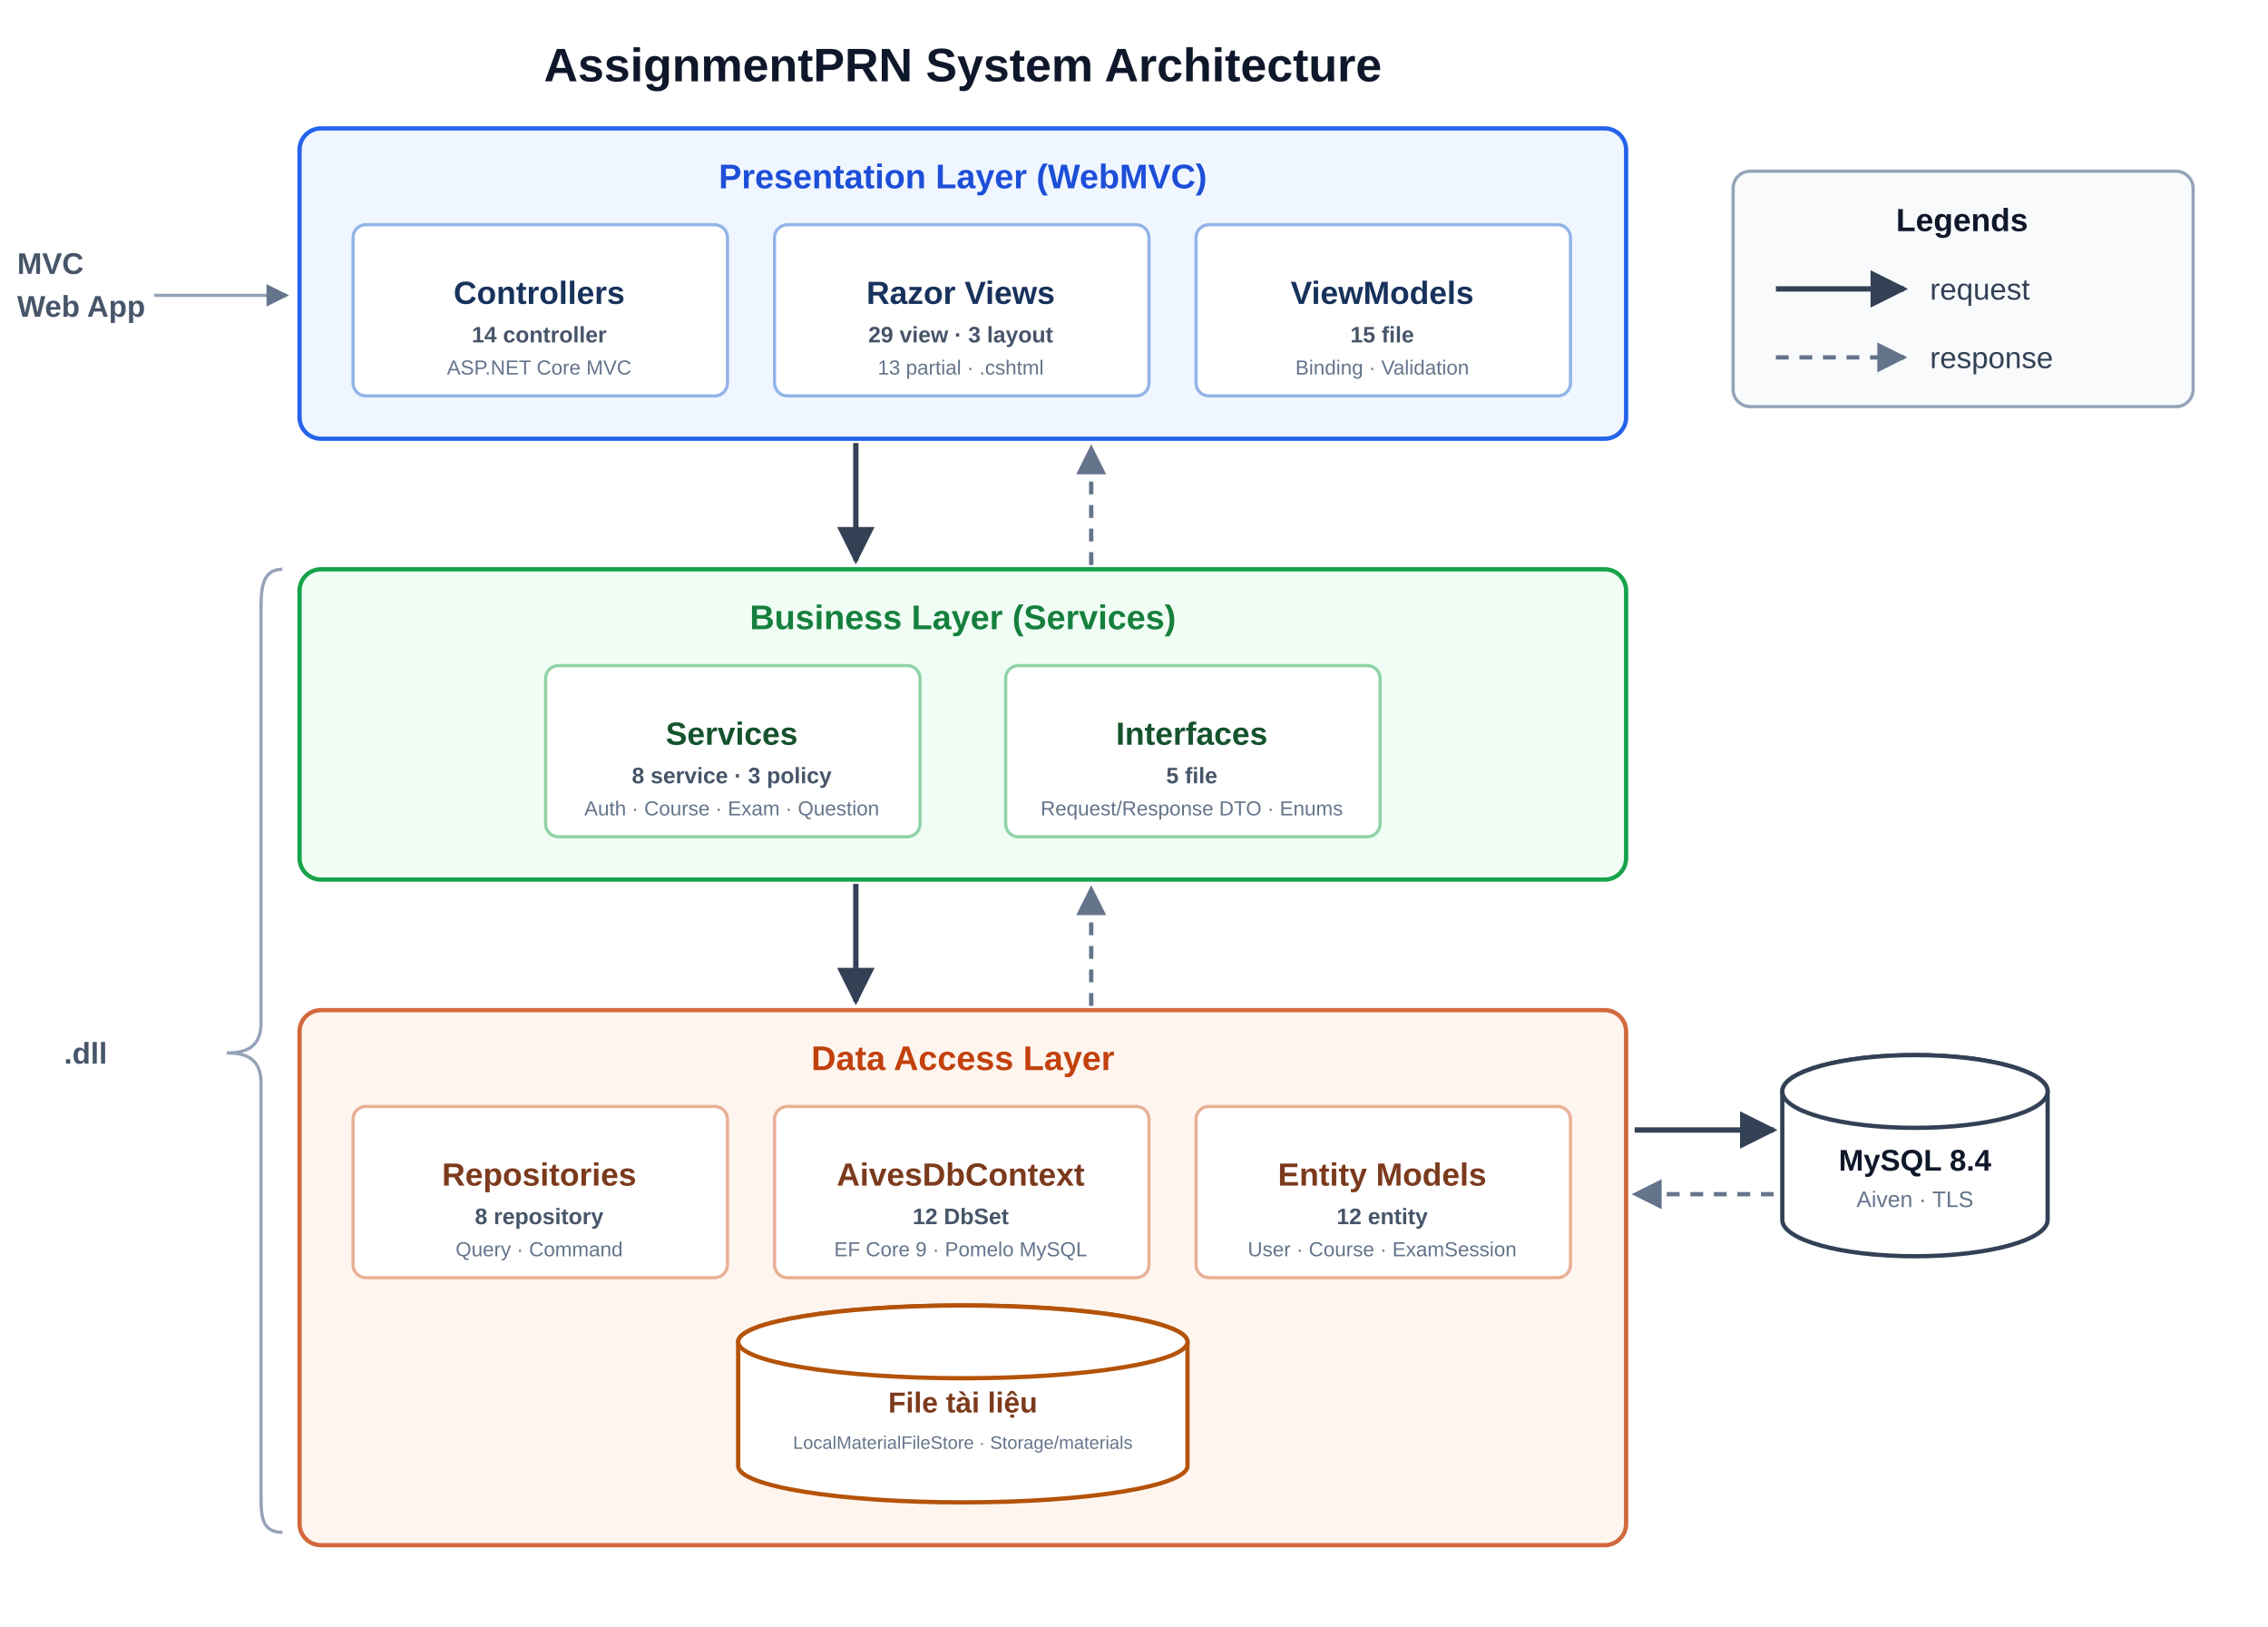
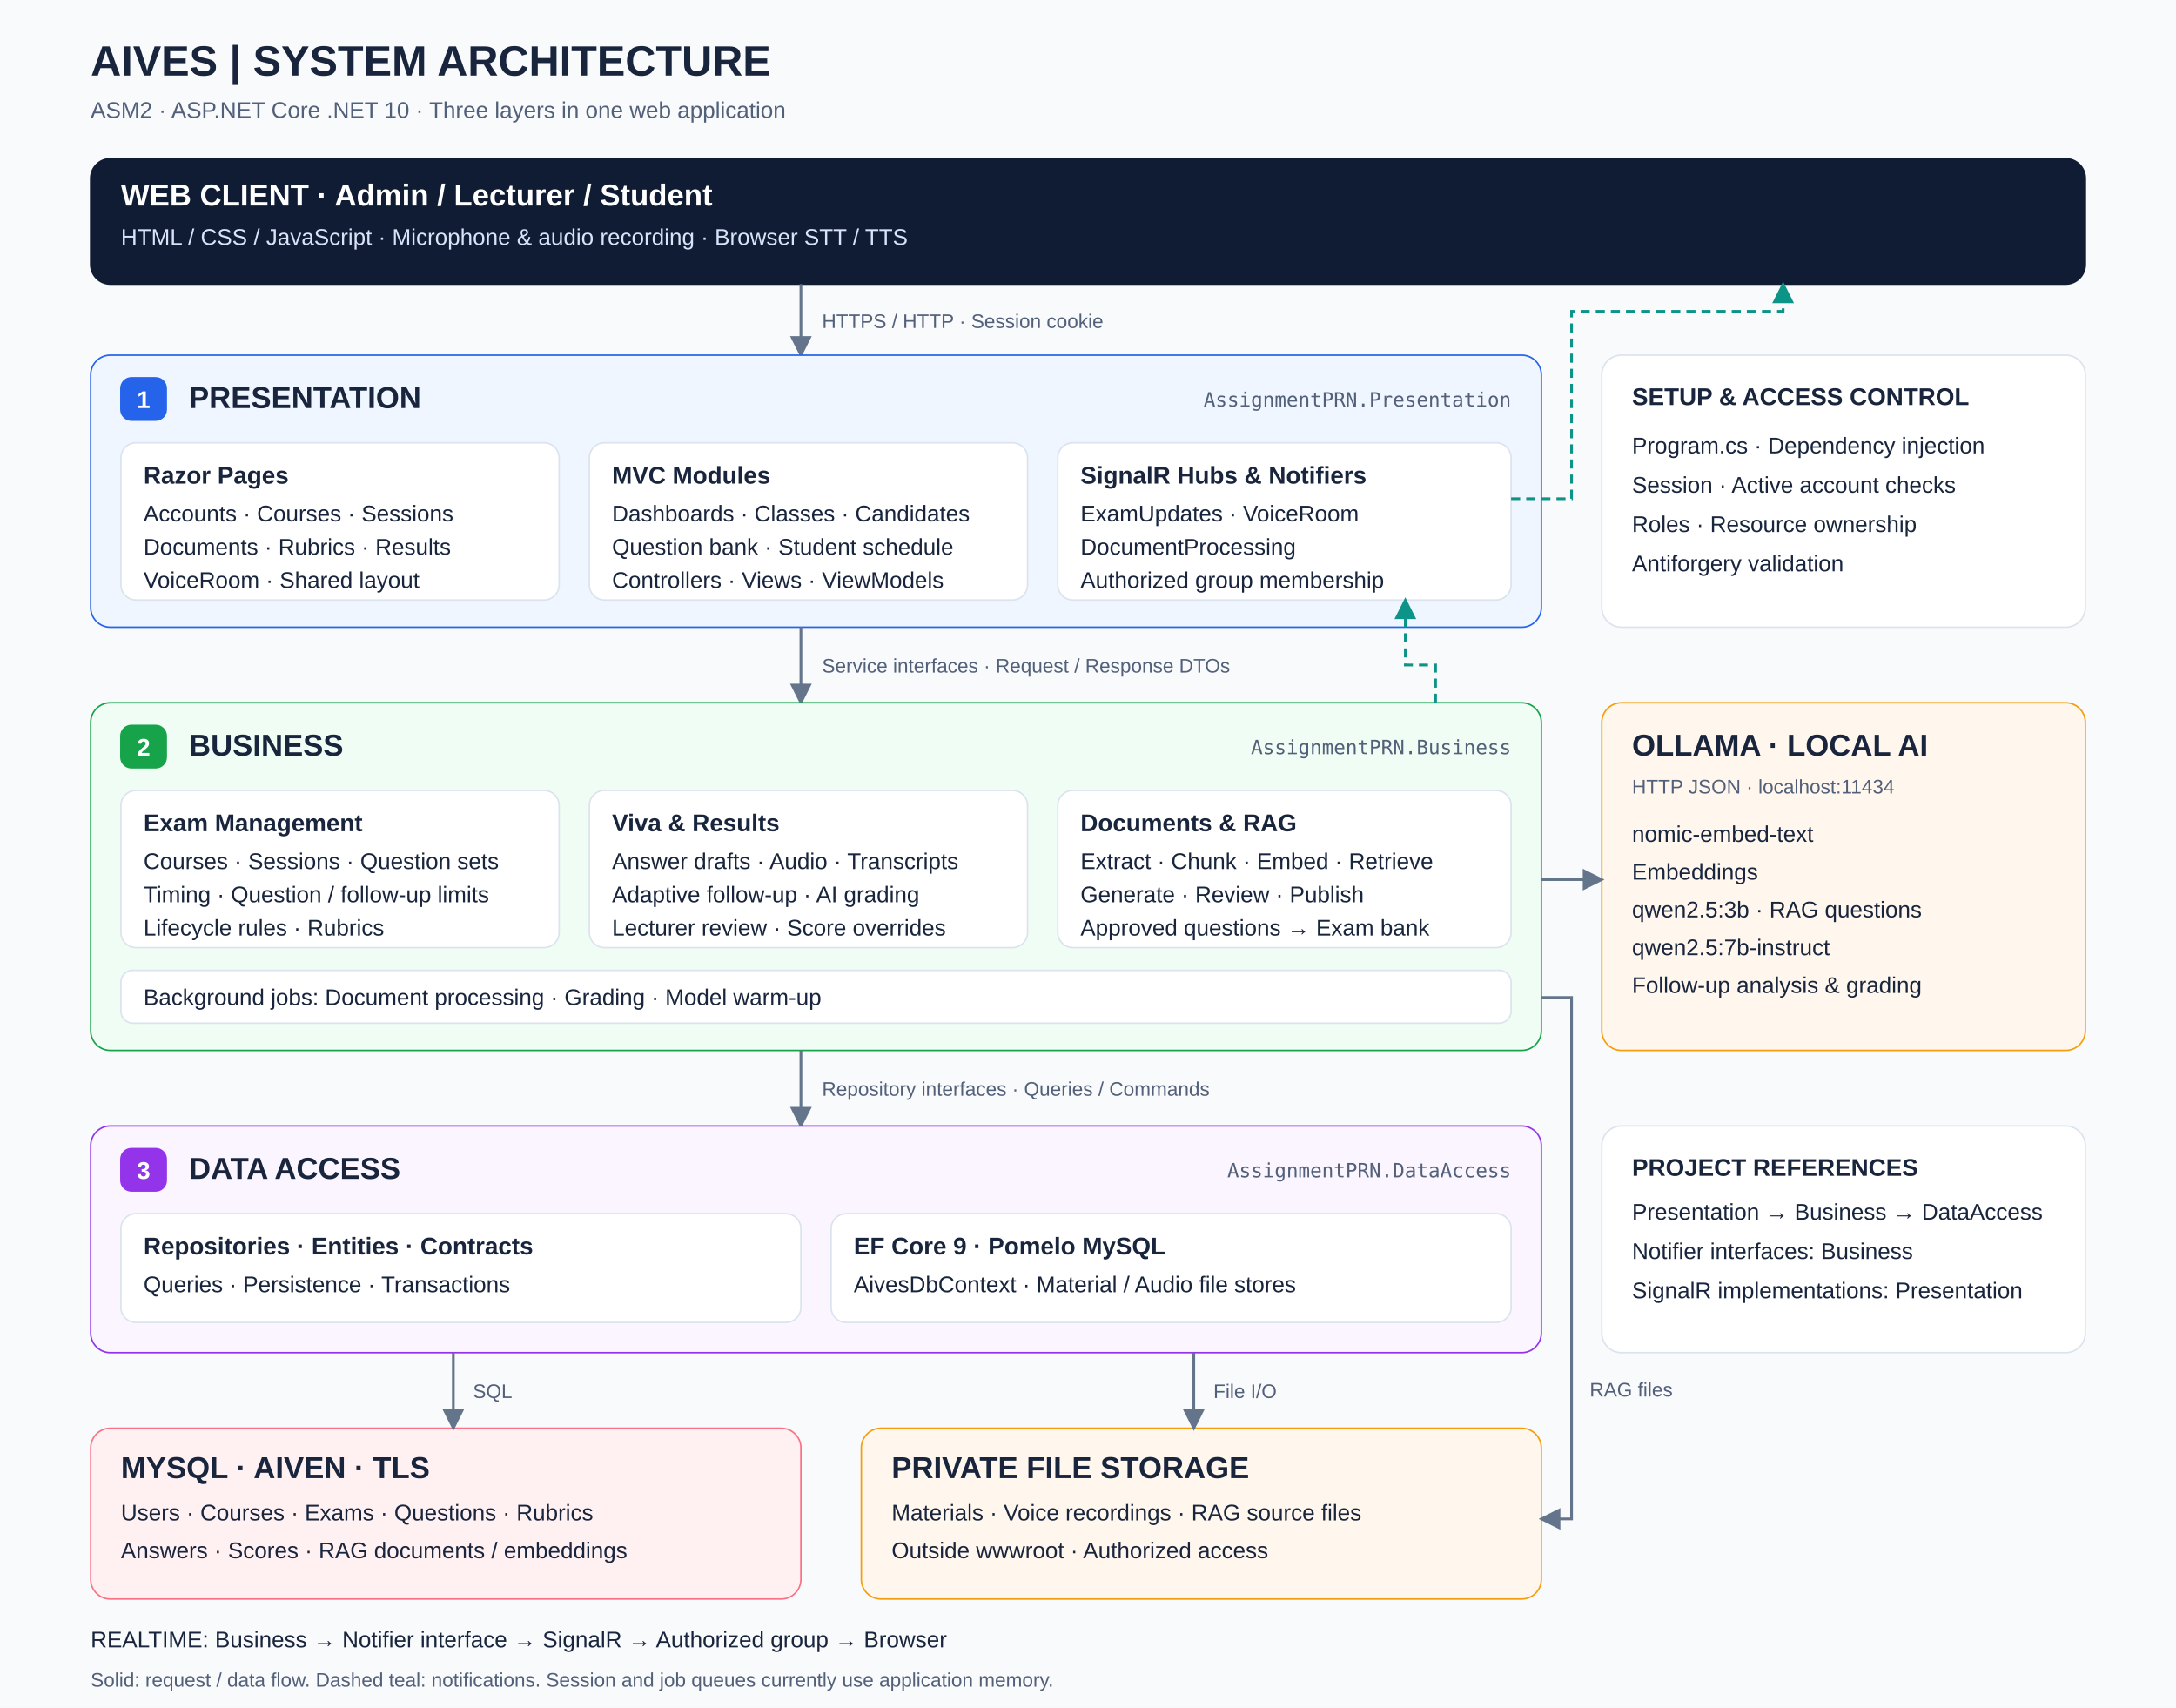
- <svg xmlns="http://www.w3.org/2000/svg" viewBox="-80 0 1060 760" width="1060" height="760" font-family="Segoe UI, Arial, sans-serif">
+ <svg xmlns="http://www.w3.org/2000/svg" width="1440" height="1130" viewBox="0 0 1440 1130" role="img" aria-labelledby="title desc">
  <defs>
-     <marker id="arrow" viewBox="0 0 10 10" refX="9" refY="5" markerWidth="7" markerHeight="7" orient="auto-start-reverse">
-       <path d="M 0 0 L 10 5 L 0 10 z" fill="#334155" />
+     <marker id="arrow" markerWidth="8" markerHeight="8" refX="7" refY="4" orient="auto-start-reverse">
+       <path d="M0 0L8 4L0 8Z" fill="#64748b" />
    </marker>
-     <marker id="arrowDash" viewBox="0 0 10 10" refX="9" refY="5" markerWidth="7" markerHeight="7" orient="auto-start-reverse">
-       <path d="M 0 0 L 10 5 L 0 10 z" fill="#64748b" />
+     <marker id="live" markerWidth="8" markerHeight="8" refX="7" refY="4" orient="auto-start-reverse">
+       <path d="M0 0L8 4L0 8Z" fill="#0d9488" />
    </marker>
  </defs>
-   <rect x="-80" y="0" width="1060" height="760" fill="#ffffff" />
-   <text x="370" y="38" text-anchor="middle" font-size="22" font-weight="700" fill="#0f172a">AssignmentPRN System Architecture</text>
-   <rect x="60" y="60" width="620" height="145" rx="10" fill="#eff6ff" stroke="#2563eb" stroke-width="2" />
-   <text x="370" y="88" text-anchor="middle" font-size="16" font-weight="700" fill="#1d4ed8">Presentation Layer (WebMVC)</text>
-   <rect x="85" y="105" width="175" height="80" rx="6" fill="#ffffff" stroke="#93b4e8" stroke-width="1.5" />
-   <rect x="282" y="105" width="175" height="80" rx="6" fill="#ffffff" stroke="#93b4e8" stroke-width="1.5" />
-   <rect x="479" y="105" width="175" height="80" rx="6" fill="#ffffff" stroke="#93b4e8" stroke-width="1.5" />
-   <text x="172" y="142" text-anchor="middle" font-size="15" font-weight="600" fill="#17325c">Controllers</text>
-   <text x="172" y="160" text-anchor="middle" font-size="10.5" font-weight="600" fill="#475569">14 controller</text>
-   <text x="172" y="175" text-anchor="middle" font-size="9.5" fill="#64748b">ASP.NET Core MVC</text>
-   <text x="369" y="142" text-anchor="middle" font-size="15" font-weight="600" fill="#17325c">Razor Views</text>
-   <text x="369" y="160" text-anchor="middle" font-size="10.5" font-weight="600" fill="#475569">29 view · 3 layout</text>
-   <text x="369" y="175" text-anchor="middle" font-size="9.5" fill="#64748b">13 partial · .cshtml</text>
-   <text x="566" y="142" text-anchor="middle" font-size="15" font-weight="600" fill="#17325c">ViewModels</text>
-   <text x="566" y="160" text-anchor="middle" font-size="10.5" font-weight="600" fill="#475569">15 file</text>
-   <text x="566" y="175" text-anchor="middle" font-size="9.5" fill="#64748b">Binding · Validation</text>
-   <rect x="60" y="266" width="620" height="145" rx="10" fill="#f0fdf4" stroke="#16a34a" stroke-width="2" />
-   <text x="370" y="294" text-anchor="middle" font-size="16" font-weight="700" fill="#15803d">Business Layer (Services)</text>
-   <rect x="175" y="311" width="175" height="80" rx="6" fill="#ffffff" stroke="#8fd3a7" stroke-width="1.5" />
-   <rect x="390" y="311" width="175" height="80" rx="6" fill="#ffffff" stroke="#8fd3a7" stroke-width="1.5" />
-   <text x="262" y="348" text-anchor="middle" font-size="15" font-weight="600" fill="#14532d">Services</text>
-   <text x="262" y="366" text-anchor="middle" font-size="10.5" font-weight="600" fill="#475569">8 service · 3 policy</text>
-   <text x="262" y="381" text-anchor="middle" font-size="9.5" fill="#64748b">Auth · Course · Exam · Question</text>
-   <text x="477" y="348" text-anchor="middle" font-size="15" font-weight="600" fill="#14532d">Interfaces</text>
-   <text x="477" y="366" text-anchor="middle" font-size="10.5" font-weight="600" fill="#475569">5 file</text>
-   <text x="477" y="381" text-anchor="middle" font-size="9.5" fill="#64748b">Request/Response DTO · Enums</text>
-   <rect x="60" y="472" width="620" height="250" rx="10" fill="#fff5ef" stroke="#d2693c" stroke-width="2" />
-   <text x="370" y="500" text-anchor="middle" font-size="16" font-weight="700" fill="#c2410c">Data Access Layer</text>
-   <rect x="85" y="517" width="175" height="80" rx="6" fill="#ffffff" stroke="#e8b095" stroke-width="1.5" />
-   <rect x="282" y="517" width="175" height="80" rx="6" fill="#ffffff" stroke="#e8b095" stroke-width="1.5" />
-   <rect x="479" y="517" width="175" height="80" rx="6" fill="#ffffff" stroke="#e8b095" stroke-width="1.5" />
-   <text x="172" y="554" text-anchor="middle" font-size="15" font-weight="600" fill="#7c3a1d">Repositories</text>
-   <text x="172" y="572" text-anchor="middle" font-size="10.5" font-weight="600" fill="#475569">8 repository</text>
-   <text x="172" y="587" text-anchor="middle" font-size="9.5" fill="#64748b">Query · Command</text>
-   <text x="369" y="554" text-anchor="middle" font-size="15" font-weight="600" fill="#7c3a1d">AivesDbContext</text>
-   <text x="369" y="572" text-anchor="middle" font-size="10.5" font-weight="600" fill="#475569">12 DbSet</text>
-   <text x="369" y="587" text-anchor="middle" font-size="9.5" fill="#64748b">EF Core 9 · Pomelo MySQL</text>
-   <text x="566" y="554" text-anchor="middle" font-size="15" font-weight="600" fill="#7c3a1d">Entity Models</text>
-   <text x="566" y="572" text-anchor="middle" font-size="10.5" font-weight="600" fill="#475569">12 entity</text>
-   <text x="566" y="587" text-anchor="middle" font-size="9.5" fill="#64748b">User · Course · ExamSession</text>
-   <path d="M 265 627 a 105 17 0 0 1 210 0 l 0 58 a 105 17 0 0 1 -210 0 z" fill="#ffffff" stroke="#b45309" stroke-width="2" />
-   <ellipse cx="370" cy="627" rx="105" ry="17" fill="#ffffff" stroke="#b45309" stroke-width="2" />
-   <text x="370" y="660" text-anchor="middle" font-size="13.5" font-weight="600" fill="#7c3a1d">File tài liệu</text>
-   <text x="370" y="677" text-anchor="middle" font-size="8.5" fill="#64748b">LocalMaterialFileStore · Storage/materials</text>
-   <line x1="320" y1="207" x2="320" y2="262" stroke="#334155" stroke-width="2.5" marker-end="url(#arrow)" />
-   <line x1="430" y1="264" x2="430" y2="209" stroke="#64748b" stroke-width="2" stroke-dasharray="6 5" marker-end="url(#arrowDash)" />
-   <line x1="320" y1="413" x2="320" y2="468" stroke="#334155" stroke-width="2.5" marker-end="url(#arrow)" />
-   <line x1="430" y1="470" x2="430" y2="415" stroke="#64748b" stroke-width="2" stroke-dasharray="6 5" marker-end="url(#arrowDash)" />
-   <path d="M 753 510 a 62 17 0 0 1 124 0 l 0 60 a 62 17 0 0 1 -124 0 z" fill="#ffffff" stroke="#334155" stroke-width="2" />
-   <ellipse cx="815" cy="510" rx="62" ry="17" fill="#ffffff" stroke="#334155" stroke-width="2" />
-   <text x="815" y="547" text-anchor="middle" font-size="14" font-weight="600" fill="#0f172a">MySQL 8.4</text>
-   <text x="815" y="564" text-anchor="middle" font-size="10.5" fill="#64748b">Aiven · TLS</text>
-   <line x1="684" y1="528" x2="749" y2="528" stroke="#334155" stroke-width="2.5" marker-end="url(#arrow)" />
-   <line x1="749" y1="558" x2="684" y2="558" stroke="#64748b" stroke-width="2" stroke-dasharray="6 5" marker-end="url(#arrowDash)" />
-   <rect x="730" y="80" width="215" height="110" rx="8" fill="#f8fafc" stroke="#94a3b8" stroke-width="1.5" />
-   <text x="837" y="108" text-anchor="middle" font-size="15" font-weight="700" fill="#0f172a">Legends</text>
-   <line x1="750" y1="135" x2="810" y2="135" stroke="#334155" stroke-width="2.5" marker-end="url(#arrow)" />
-   <text x="822" y="140" font-size="14" fill="#334155">request</text>
-   <line x1="750" y1="167" x2="810" y2="167" stroke="#64748b" stroke-width="2" stroke-dasharray="6 5" marker-end="url(#arrowDash)" />
-   <text x="822" y="172" font-size="14" fill="#334155">response</text>
-   <text x="-72" y="128" font-size="14" font-weight="600" fill="#475569">MVC</text>
-   <text x="-72" y="148" font-size="14" font-weight="600" fill="#475569">Web App</text>
-   <line x1="-8" y1="138" x2="54" y2="138" stroke="#94a3b8" stroke-width="1.5" marker-end="url(#arrowDash)" />
-   <path d="M 52 266 C 42 266 42 276 42 286 L 42 478 C 42 490 34 492 26 492 C 34 492 42 494 42 506 L 42 698 C 42 708 42 716 52 716" fill="none" stroke="#94a3b8" stroke-width="1.5" />
-   <text x="-40" y="497" text-anchor="middle" font-size="14" font-weight="600" fill="#475569">.dll</text>
+   <style>text{font-family:Segoe UI,Arial,sans-serif;fill:#18253d}.title{font-size:28px;font-weight:700}.sub{font-size:15px;fill:#526079}.heading{font-size:20px;font-weight:700}.label{font-size:16px;font-weight:700}.body{font-size:15px}.small{font-size:13px;fill:#526079}.mono{font-family:Consolas,monospace;font-size:13px;fill:#526079}.line{fill:none;stroke:#64748b;stroke-width:1.8;marker-end:url(#arrow)}.live{fill:none;stroke:#0d9488;stroke-width:1.8;stroke-dasharray:6 4;marker-end:url(#live)}</style>
+   <rect width="1440" height="1130" fill="#f8fafc" />
+   <text x="60" y="50" class="title">AIVES | SYSTEM ARCHITECTURE</text>
+   <text x="60" y="78" class="sub">ASM2 · ASP.NET Core .NET 10 · Three layers in one web application</text>
+   <g data-box="client" data-x="60" data-y="105" data-w="1320" data-h="83">
+     <rect x="60" y="105" width="1320" height="83" rx="13" fill="#0f1c33" stroke="#0f1c33" />
+     <text x="80" y="136" class="heading" style="fill:white">WEB CLIENT  ·  Admin / Lecturer / Student</text>
+     <text x="80" y="162" class="body" style="fill:#d8e3f8">HTML / CSS / JavaScript  ·  Microphone &amp; audio recording  ·  Browser STT / TTS</text>
+   </g>
+   <path d="M530 188 V235" class="line" />
+   <text x="544" y="217" class="small">HTTPS / HTTP · Session cookie</text>
+   <rect x="60" y="235" width="960" height="180" rx="13" fill="#eff6ff" stroke="#2563eb" />
+   <rect x="80" y="250" width="30" height="28" rx="7" fill="#2563eb" stroke="#2563eb" />
+   <text x="95" y="270" class="label" text-anchor="middle" style="fill:white">1</text>
+   <text x="125" y="270" class="heading">PRESENTATION</text>
+   <text x="1000" y="269" class="mono" text-anchor="end">AssignmentPRN.Presentation</text>
+   <g data-box="pages" data-x="80" data-y="293" data-w="290" data-h="104">
+     <rect x="80" y="293" width="290" height="104" rx="10" fill="white" stroke="#dbe3ee" />
+     <text x="95" y="320" class="label">Razor Pages</text>
+     <text x="95" y="345" class="body">Accounts · Courses · Sessions</text>
+     <text x="95" y="367" class="body">Documents · Rubrics · Results</text>
+     <text x="95" y="389" class="body">VoiceRoom · Shared layout</text>
+   </g>
+   <g data-box="mvc" data-x="390" data-y="293" data-w="290" data-h="104">
+     <rect x="390" y="293" width="290" height="104" rx="10" fill="white" stroke="#dbe3ee" />
+     <text x="405" y="320" class="label">MVC Modules</text>
+     <text x="405" y="345" class="body">Dashboards · Classes · Candidates</text>
+     <text x="405" y="367" class="body">Question bank · Student schedule</text>
+     <text x="405" y="389" class="body">Controllers · Views · ViewModels</text>
+   </g>
+   <g data-box="hubs" data-x="700" data-y="293" data-w="300" data-h="104">
+     <rect x="700" y="293" width="300" height="104" rx="10" fill="white" stroke="#dbe3ee" />
+     <text x="715" y="320" class="label">SignalR Hubs &amp; Notifiers</text>
+     <text x="715" y="345" class="body">ExamUpdates · VoiceRoom</text>
+     <text x="715" y="367" class="body">DocumentProcessing</text>
+     <text x="715" y="389" class="body">Authorized group membership</text>
+   </g>
+   <g data-box="security" data-x="1060" data-y="235" data-w="320" data-h="180">
+     <rect x="1060" y="235" width="320" height="180" rx="13" fill="white" stroke="#dbe3ee" />
+     <text x="1080" y="268" class="label">SETUP &amp; ACCESS CONTROL</text>
+     <text x="1080" y="300" class="body">Program.cs · Dependency injection</text>
+     <text x="1080" y="326" class="body">Session · Active account checks</text>
+     <text x="1080" y="352" class="body">Roles · Resource ownership</text>
+     <text x="1080" y="378" class="body">Antiforgery validation</text>
+   </g>
+   <path d="M530 415 V465" class="line" />
+   <text x="544" y="445" class="small">Service interfaces · Request / Response DTOs</text>
+   <rect x="60" y="465" width="960" height="230" rx="13" fill="#f0fdf4" stroke="#16a34a" />
+   <rect x="80" y="480" width="30" height="28" rx="7" fill="#16a34a" stroke="#16a34a" />
+   <text x="95" y="500" class="label" text-anchor="middle" style="fill:white">2</text>
+   <text x="125" y="500" class="heading">BUSINESS</text>
+   <text x="1000" y="499" class="mono" text-anchor="end">AssignmentPRN.Business</text>
+   <g data-box="rules" data-x="80" data-y="523" data-w="290" data-h="104">
+     <rect x="80" y="523" width="290" height="104" rx="10" fill="white" stroke="#dbe3ee" />
+     <text x="95" y="550" class="label">Exam Management</text>
+     <text x="95" y="575" class="body">Courses · Sessions · Question sets</text>
+     <text x="95" y="597" class="body">Timing · Question / follow-up limits</text>
+     <text x="95" y="619" class="body">Lifecycle rules · Rubrics</text>
+   </g>
+   <g data-box="viva" data-x="390" data-y="523" data-w="290" data-h="104">
+     <rect x="390" y="523" width="290" height="104" rx="10" fill="white" stroke="#dbe3ee" />
+     <text x="405" y="550" class="label">Viva &amp; Results</text>
+     <text x="405" y="575" class="body">Answer drafts · Audio · Transcripts</text>
+     <text x="405" y="597" class="body">Adaptive follow-up · AI grading</text>
+     <text x="405" y="619" class="body">Lecturer review · Score overrides</text>
+   </g>
+   <g data-box="rag" data-x="700" data-y="523" data-w="300" data-h="104">
+     <rect x="700" y="523" width="300" height="104" rx="10" fill="white" stroke="#dbe3ee" />
+     <text x="715" y="550" class="label">Documents &amp; RAG</text>
+     <text x="715" y="575" class="body">Extract · Chunk · Embed · Retrieve</text>
+     <text x="715" y="597" class="body">Generate · Review · Publish</text>
+     <text x="715" y="619" class="body">Approved questions → Exam bank</text>
+   </g>
+   <g data-box="jobs" data-x="80" data-y="642" data-w="920" data-h="35">
+     <rect x="80" y="642" width="920" height="35" rx="8" fill="white" stroke="#dbe3ee" />
+     <text x="95" y="665" class="body">Background jobs: Document processing  ·  Grading  ·  Model warm-up</text>
+   </g>
+   <g data-box="ai" data-x="1060" data-y="465" data-w="320" data-h="230">
+     <rect x="1060" y="465" width="320" height="230" rx="13" fill="#fff7ed" stroke="#f59e0b" />
+     <text x="1080" y="500" class="heading">OLLAMA · LOCAL AI</text>
+     <text x="1080" y="525" class="small">HTTP JSON · localhost:11434</text>
+     <text x="1080" y="557" class="body">nomic-embed-text</text>
+     <text x="1080" y="582" class="body">Embeddings</text>
+     <text x="1080" y="607" class="body">qwen2.5:3b · RAG questions</text>
+     <text x="1080" y="632" class="body">qwen2.5:7b-instruct</text>
+     <text x="1080" y="657" class="body">Follow-up analysis &amp; grading</text>
+   </g>
+   <path d="M1020 582 H1060" class="line" />
+   <path d="M530 695 V745" class="line" />
+   <text x="544" y="725" class="small">Repository interfaces · Queries / Commands</text>
+   <rect x="60" y="745" width="960" height="150" rx="13" fill="#faf5ff" stroke="#9333ea" />
+   <rect x="80" y="760" width="30" height="28" rx="7" fill="#9333ea" stroke="#9333ea" />
+   <text x="95" y="780" class="label" text-anchor="middle" style="fill:white">3</text>
+   <text x="125" y="780" class="heading">DATA ACCESS</text>
+   <text x="1000" y="779" class="mono" text-anchor="end">AssignmentPRN.DataAccess</text>
+   <g data-box="repos" data-x="80" data-y="803" data-w="450" data-h="72">
+     <rect x="80" y="803" width="450" height="72" rx="10" fill="white" stroke="#dbe3ee" />
+     <text x="95" y="830" class="label">Repositories · Entities · Contracts</text>
+     <text x="95" y="855" class="body">Queries · Persistence · Transactions</text>
+   </g>
+   <g data-box="ef" data-x="550" data-y="803" data-w="450" data-h="72">
+     <rect x="550" y="803" width="450" height="72" rx="10" fill="white" stroke="#dbe3ee" />
+     <text x="565" y="830" class="label">EF Core 9 · Pomelo MySQL</text>
+     <text x="565" y="855" class="body">AivesDbContext · Material / Audio file stores</text>
+   </g>
+   <g data-box="refs" data-x="1060" data-y="745" data-w="320" data-h="150">
+     <rect x="1060" y="745" width="320" height="150" rx="13" fill="white" stroke="#dbe3ee" />
+     <text x="1080" y="778" class="label">PROJECT REFERENCES</text>
+     <text x="1080" y="807" class="body">Presentation → Business → DataAccess</text>
+     <text x="1080" y="833" class="body">Notifier interfaces: Business</text>
+     <text x="1080" y="859" class="body">SignalR implementations: Presentation</text>
+   </g>
+   <g data-box="mysql" data-x="60" data-y="945" data-w="470" data-h="113">
+     <rect x="60" y="945" width="470" height="113" rx="13" fill="#fff1f2" stroke="#fb7185" />
+     <text x="80" y="978" class="heading">MYSQL · AIVEN · TLS</text>
+     <text x="80" y="1006" class="body">Users · Courses · Exams · Questions · Rubrics</text>
+     <text x="80" y="1031" class="body">Answers · Scores · RAG documents / embeddings</text>
+   </g>
+   <path d="M300 895 V945" class="line" />
+   <text x="313" y="925" class="small">SQL</text>
+   <g data-box="files" data-x="570" data-y="945" data-w="450" data-h="113">
+     <rect x="570" y="945" width="450" height="113" rx="13" fill="#fff7ed" stroke="#f59e0b" />
+     <text x="590" y="978" class="heading">PRIVATE FILE STORAGE</text>
+     <text x="590" y="1006" class="body">Materials · Voice recordings · RAG source files</text>
+     <text x="590" y="1031" class="body">Outside wwwroot · Authorized access</text>
+   </g>
+   <path d="M790 895 V945" class="line" />
+   <text x="803" y="925" class="small">File I/O</text>
+   <path d="M1020 660 H1040 V1005 H1020" class="line" />
+   <text x="1052" y="924" class="small">RAG files</text>
+   <path d="M950 465 V440 H930 V397" class="live" />
+   <path d="M1000 330 H1040 V206 H1180 V188" class="live" />
+   <text x="60" y="1090" class="body">REALTIME: Business → Notifier interface → SignalR → Authorized group → Browser</text>
+   <text x="60" y="1116" class="small">Solid: request / data flow. Dashed teal: notifications. Session and job queues currently use application memory.</text>
</svg>
